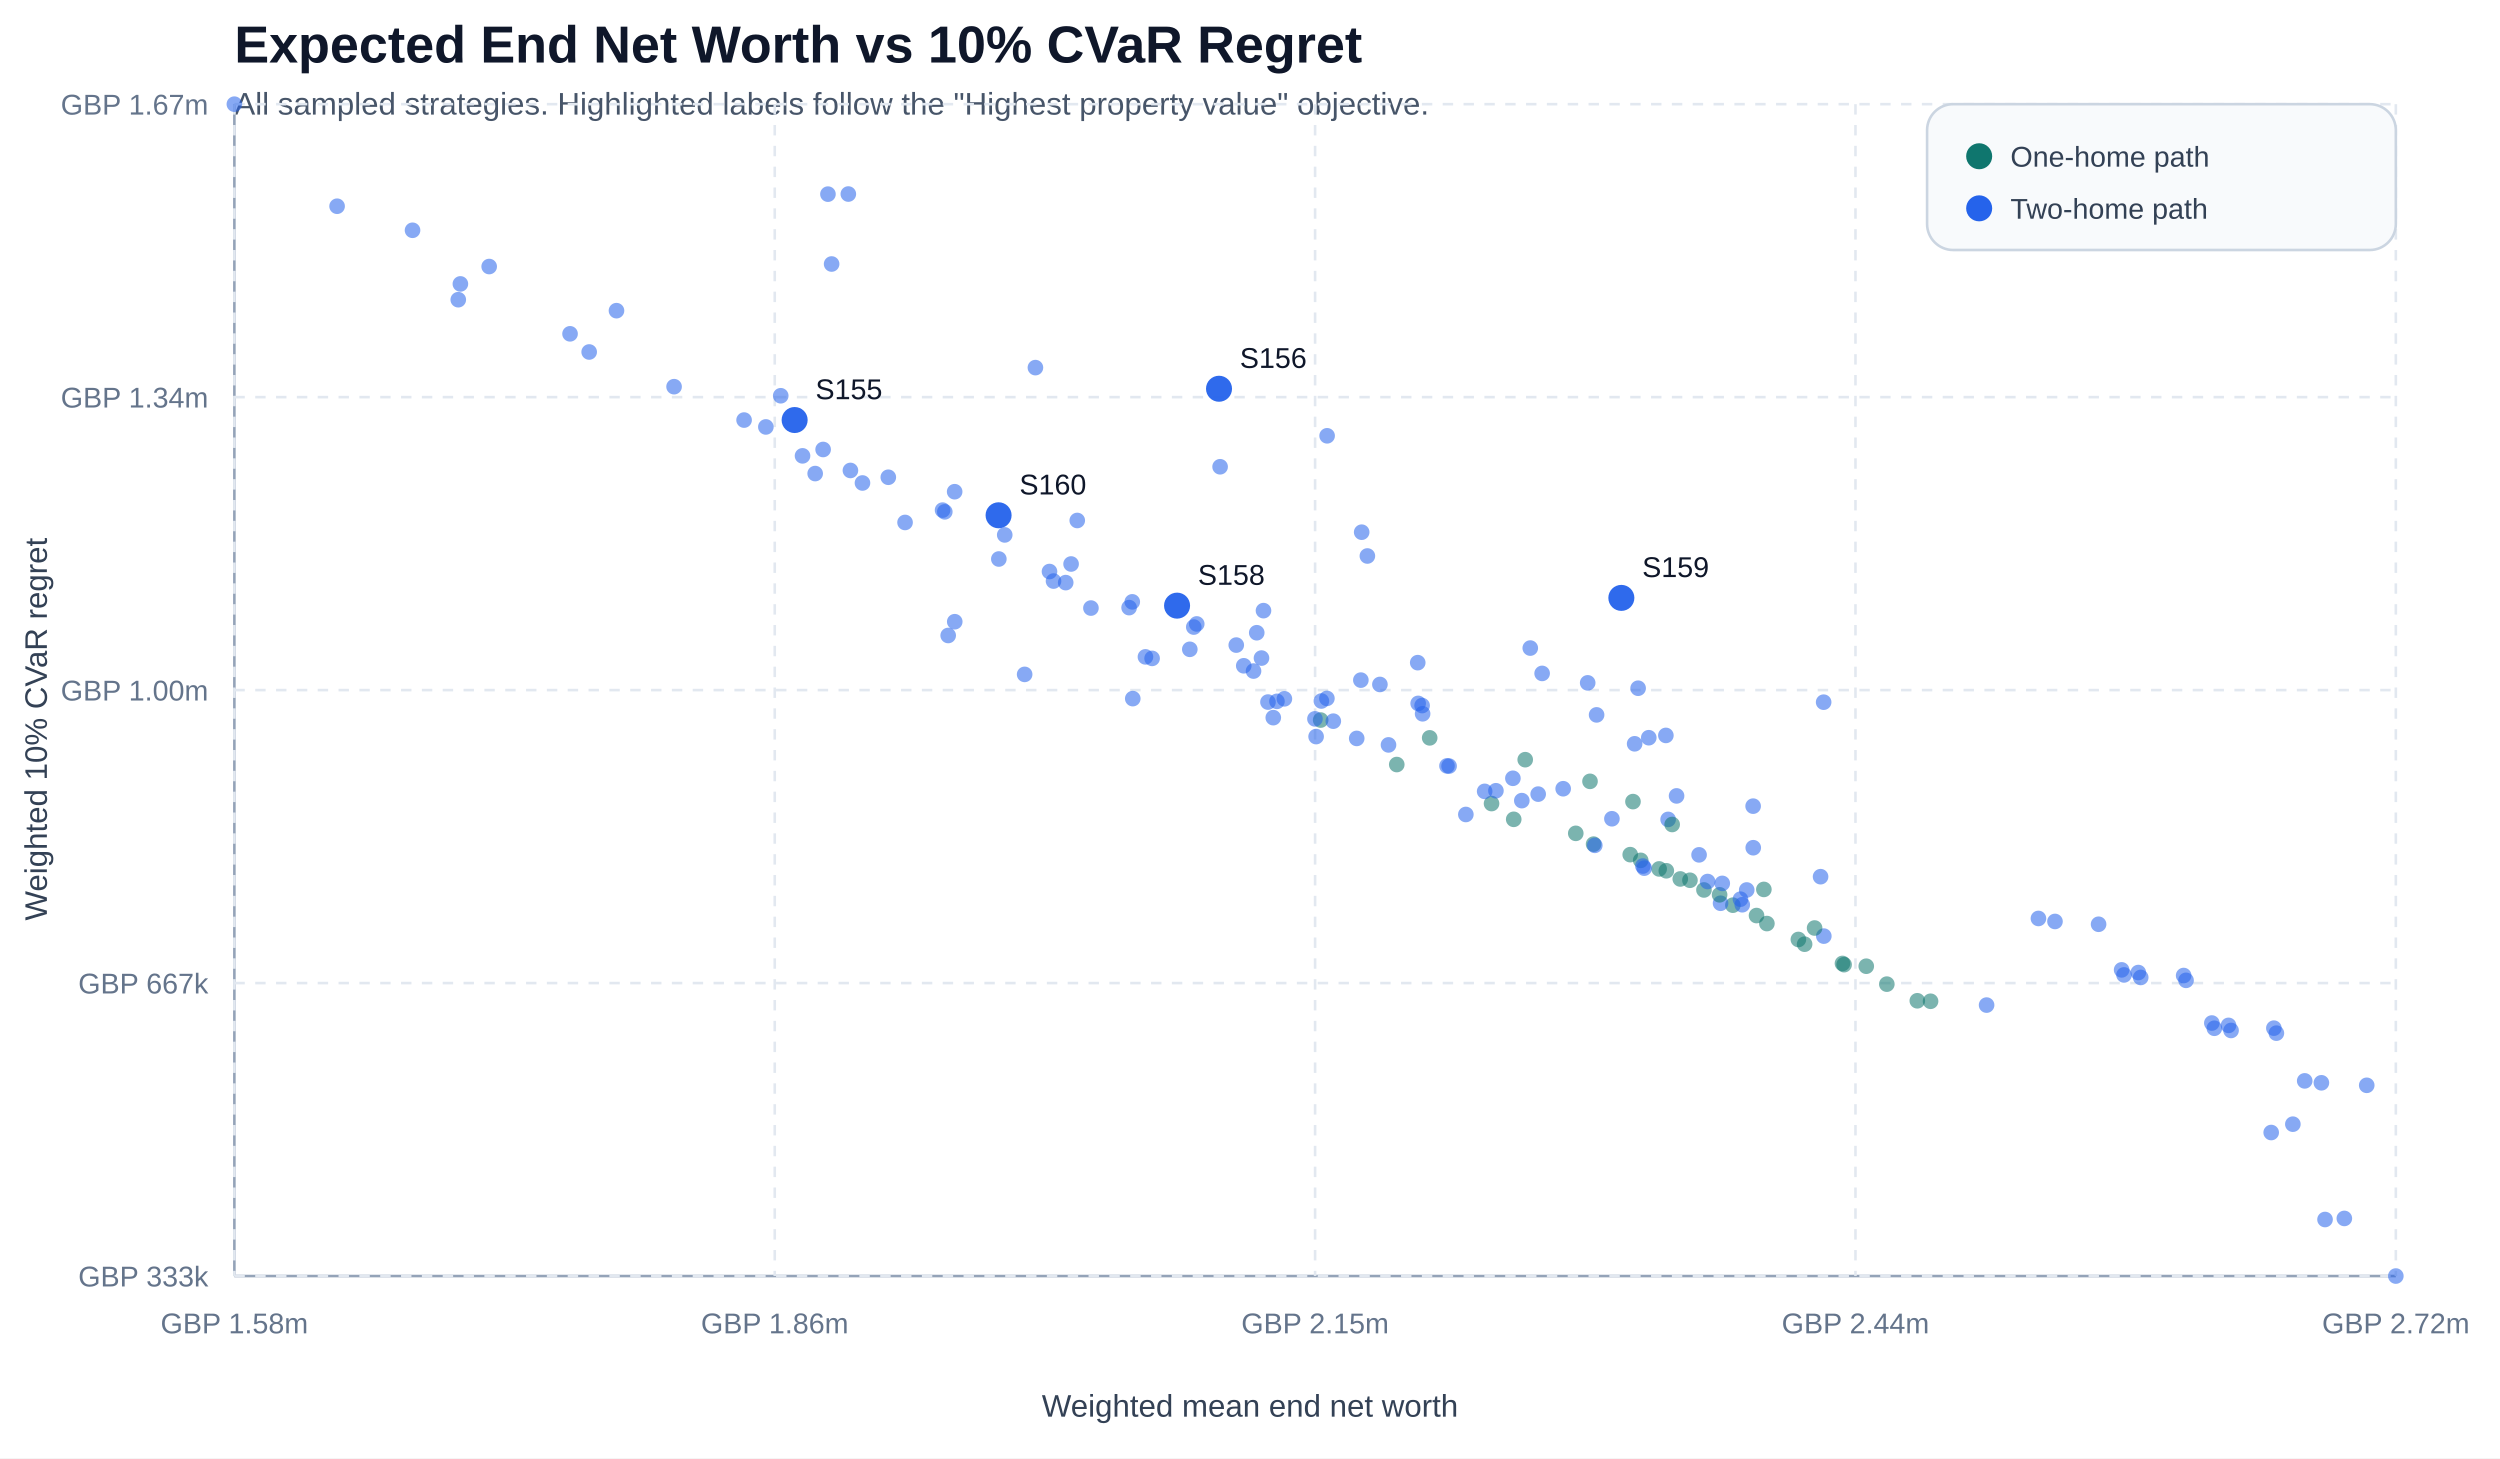
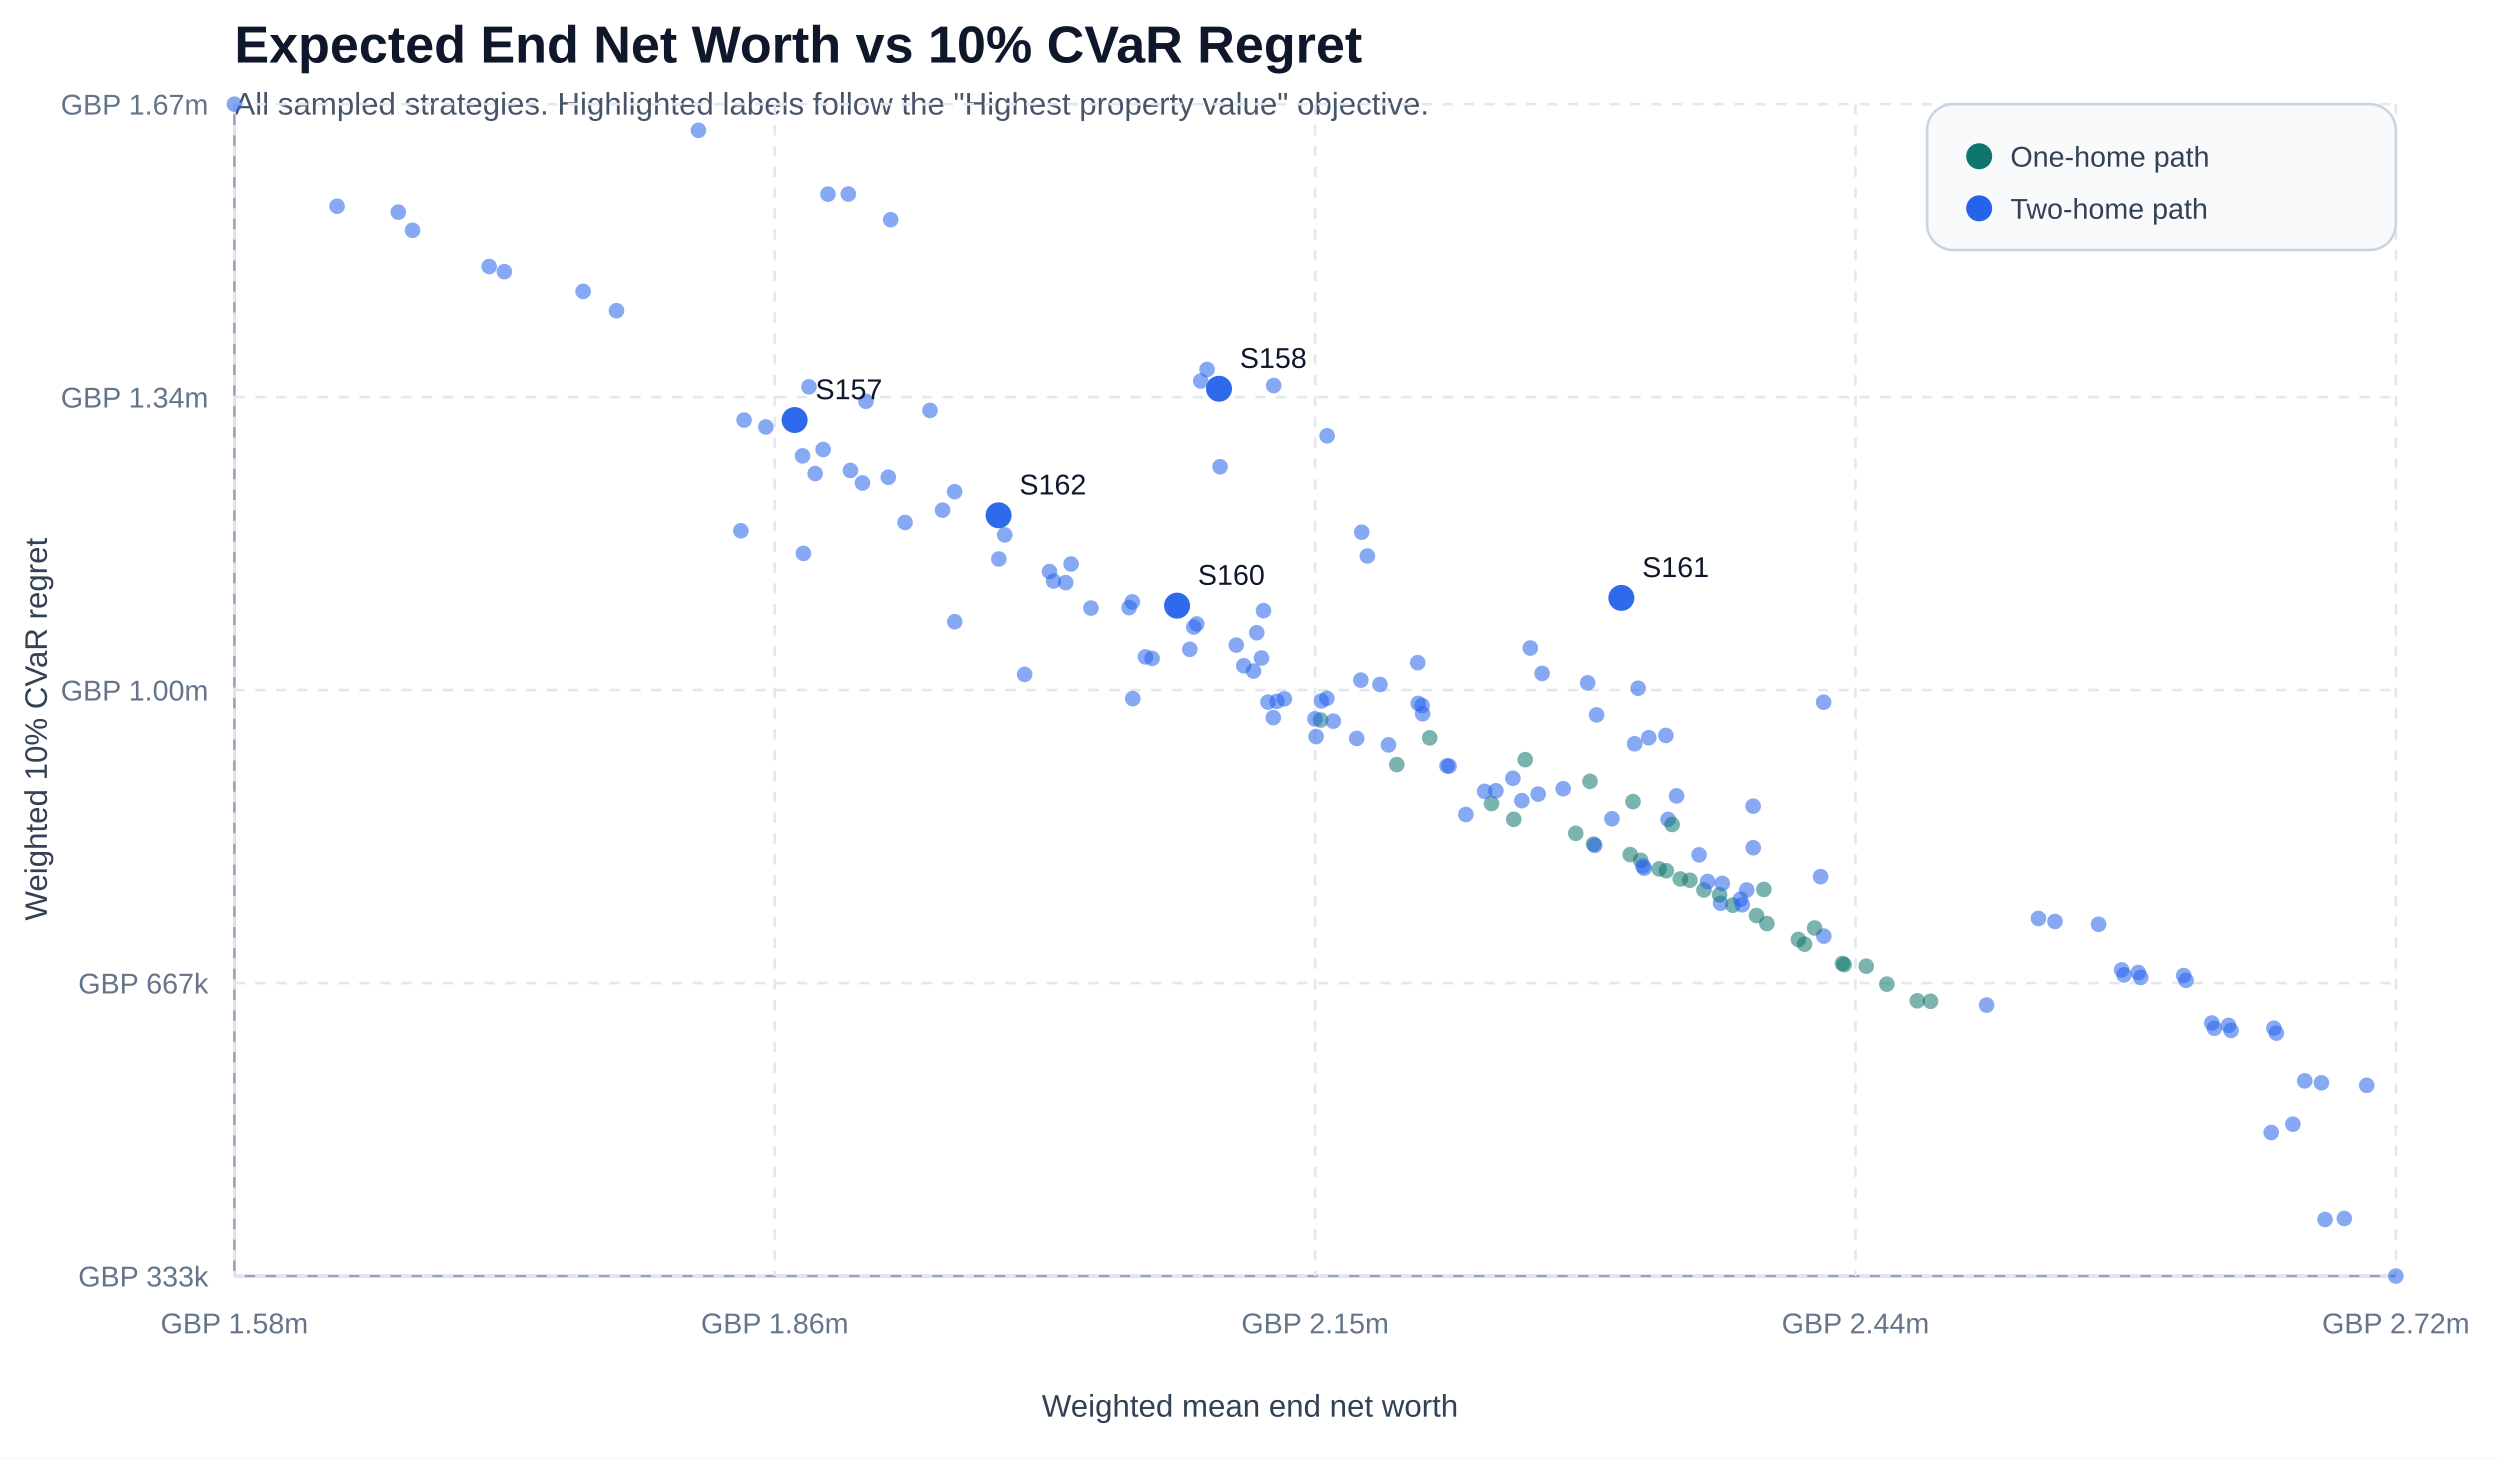
<svg xmlns="http://www.w3.org/2000/svg" width="960" height="560" viewBox="0 0 960 560">
  <rect width="960" height="560" fill="#ffffff" />
  <text x="90" y="24" font-size="20" font-family="Arial, sans-serif" font-weight="700" fill="#0f172a">Expected End Net Worth vs 10% CVaR Regret</text>
  <text x="90" y="44" font-size="12" font-family="Arial, sans-serif" fill="#475569">All sampled strategies. Highlighted labels follow the "Highest property value" objective.</text>
  <line x1="90" y1="490" x2="920" y2="490" stroke="#94a3b8" />
  <line x1="90" y1="40" x2="90" y2="490" stroke="#94a3b8" />
  <line x1="90" y1="40" x2="90" y2="490" stroke="#e2e8f0" stroke-dasharray="4 4" />
  <line x1="90" y1="490" x2="920" y2="490" stroke="#e2e8f0" stroke-dasharray="4 4" />
  <text x="90" y="512" text-anchor="middle" font-size="11" font-family="Arial, sans-serif" fill="#64748b">GBP 1.58m</text>
  <text x="80" y="494" text-anchor="end" font-size="11" font-family="Arial, sans-serif" fill="#64748b">GBP 333k</text>
  <line x1="297.5" y1="40" x2="297.5" y2="490" stroke="#e2e8f0" stroke-dasharray="4 4" />
  <line x1="90" y1="377.5" x2="920" y2="377.5" stroke="#e2e8f0" stroke-dasharray="4 4" />
  <text x="297.5" y="512" text-anchor="middle" font-size="11" font-family="Arial, sans-serif" fill="#64748b">GBP 1.86m</text>
  <text x="80" y="381.5" text-anchor="end" font-size="11" font-family="Arial, sans-serif" fill="#64748b">GBP 667k</text>
  <line x1="505" y1="40" x2="505" y2="490" stroke="#e2e8f0" stroke-dasharray="4 4" />
  <line x1="90" y1="265" x2="920" y2="265" stroke="#e2e8f0" stroke-dasharray="4 4" />
  <text x="505" y="512" text-anchor="middle" font-size="11" font-family="Arial, sans-serif" fill="#64748b">GBP 2.15m</text>
  <text x="80" y="269" text-anchor="end" font-size="11" font-family="Arial, sans-serif" fill="#64748b">GBP 1.00m</text>
  <line x1="712.5" y1="40" x2="712.5" y2="490" stroke="#e2e8f0" stroke-dasharray="4 4" />
  <line x1="90" y1="152.5" x2="920" y2="152.5" stroke="#e2e8f0" stroke-dasharray="4 4" />
  <text x="712.5" y="512" text-anchor="middle" font-size="11" font-family="Arial, sans-serif" fill="#64748b">GBP 2.44m</text>
  <text x="80" y="156.5" text-anchor="end" font-size="11" font-family="Arial, sans-serif" fill="#64748b">GBP 1.34m</text>
  <line x1="920" y1="40" x2="920" y2="490" stroke="#e2e8f0" stroke-dasharray="4 4" />
  <line x1="90" y1="40" x2="920" y2="40" stroke="#e2e8f0" stroke-dasharray="4 4" />
  <text x="920" y="512" text-anchor="middle" font-size="11" font-family="Arial, sans-serif" fill="#64748b">GBP 2.72m</text>
  <text x="80" y="44" text-anchor="end" font-size="11" font-family="Arial, sans-serif" fill="#64748b">GBP 1.67m</text>
  <polyline points="920,490" fill="none" stroke="#0f766e" stroke-width="2.5" />
  <circle cx="536.357" cy="293.584" r="3" fill="#0f766e" opacity="0.55" />
  <circle cx="581.266" cy="314.62" r="3" fill="#0f766e" opacity="0.55" />
  <circle cx="572.752" cy="308.566" r="3" fill="#0f766e" opacity="0.55" />
  <circle cx="611.939" cy="324.148" r="3" fill="#0f766e" opacity="0.55" />
  <circle cx="605.093" cy="320.006" r="3" fill="#0f766e" opacity="0.55" />
  <circle cx="626.005" cy="328.182" r="3" fill="#0f766e" opacity="0.55" />
  <circle cx="630.032" cy="330.374" r="3" fill="#0f766e" opacity="0.55" />
  <circle cx="507.136" cy="276.5" r="3" fill="#0f766e" opacity="0.55" />
  <circle cx="637.111" cy="333.664" r="3" fill="#0f766e" opacity="0.55" />
  <circle cx="548.999" cy="283.337" r="3" fill="#0f766e" opacity="0.55" />
  <circle cx="493.206" cy="268.352" r="3" fill="#2563eb" opacity="0.55" />
  <circle cx="639.868" cy="334.378" r="3" fill="#0f766e" opacity="0.55" />
  <circle cx="556.45" cy="294.17" r="3" fill="#2563eb" opacity="0.55" />
  <circle cx="533.185" cy="286.042" r="3" fill="#2563eb" opacity="0.55" />
  <circle cx="612.4" cy="324.614" r="3" fill="#2563eb" opacity="0.55" />
  <circle cx="645.226" cy="337.518" r="3" fill="#0f766e" opacity="0.55" />
  <circle cx="585.684" cy="291.719" r="3" fill="#0f766e" opacity="0.55" />
  <circle cx="456.886" cy="249.338" r="3" fill="#2563eb" opacity="0.55" />
  <circle cx="555.642" cy="294.105" r="3" fill="#2563eb" opacity="0.55" />
  <circle cx="507.412" cy="269.185" r="3" fill="#2563eb" opacity="0.55" />
  <circle cx="418.918" cy="233.496" r="3" fill="#2563eb" opacity="0.55" />
  <circle cx="584.376" cy="307.441" r="3" fill="#2563eb" opacity="0.55" />
  <circle cx="481.358" cy="257.686" r="3" fill="#2563eb" opacity="0.55" />
  <circle cx="648.939" cy="338.018" r="3" fill="#0f766e" opacity="0.55" />
  <circle cx="654.322" cy="341.744" r="3" fill="#0f766e" opacity="0.55" />
  <circle cx="477.601" cy="255.661" r="3" fill="#2563eb" opacity="0.55" />
  <circle cx="630.873" cy="332.556" r="3" fill="#2563eb" opacity="0.55" />
  <circle cx="484.412" cy="252.699" r="3" fill="#2563eb" opacity="0.55" />
  <circle cx="458.408" cy="240.79" r="3" fill="#2563eb" opacity="0.55" />
  <circle cx="383.555" cy="214.656" r="3" fill="#2563eb" opacity="0.55" />
  <circle cx="433.577" cy="233.325" r="3" fill="#2563eb" opacity="0.55" />
  <circle cx="403.006" cy="219.469" r="3" fill="#2563eb" opacity="0.55" />
  <circle cx="434.98" cy="268.269" r="3" fill="#2563eb" opacity="0.55" />
  <circle cx="610.562" cy="300.037" r="3" fill="#0f766e" opacity="0.55" />
  <circle cx="544.574" cy="270.106" r="3" fill="#2563eb" opacity="0.55" />
  <circle cx="529.886" cy="262.833" r="3" fill="#2563eb" opacity="0.55" />
  <circle cx="411.298" cy="216.575" r="3" fill="#2563eb" opacity="0.55" />
  <circle cx="670.74" cy="341.754" r="3" fill="#2563eb" opacity="0.55" />
  <circle cx="673.203" cy="309.56" r="3" fill="#2563eb" opacity="0.55" />
  <circle cx="511.989" cy="276.93" r="3" fill="#2563eb" opacity="0.55" />
  <circle cx="665.429" cy="347.592" r="3" fill="#0f766e" opacity="0.55" />
  <circle cx="669.032" cy="347.423" r="3" fill="#2563eb" opacity="0.55" />
  <circle cx="590.659" cy="304.942" r="3" fill="#2563eb" opacity="0.55" />
  <circle cx="409.229" cy="223.723" r="3" fill="#2563eb" opacity="0.55" />
  <circle cx="347.541" cy="200.623" r="3" fill="#2563eb" opacity="0.55" />
  <circle cx="673.246" cy="325.525" r="3" fill="#2563eb" opacity="0.55" />
  <circle cx="509.531" cy="268.19" r="3" fill="#2563eb" opacity="0.55" />
  <circle cx="434.792" cy="231.111" r="3" fill="#2563eb" opacity="0.55" />
  <circle cx="660.694" cy="346.85" r="3" fill="#2563eb" opacity="0.55" />
  <circle cx="361.945" cy="195.886" r="3" fill="#2563eb" opacity="0.55" />
  <circle cx="385.816" cy="205.407" r="3" fill="#2563eb" opacity="0.55" />
  <circle cx="600.258" cy="302.873" r="3" fill="#2563eb" opacity="0.55" />
  <circle cx="643.803" cy="305.628" r="3" fill="#2563eb" opacity="0.55" />
  <circle cx="920" cy="490" r="3" fill="#2563eb" opacity="0.55" />
  <circle cx="668.329" cy="345.286" r="3" fill="#2563eb" opacity="0.55" />
  <circle cx="618.974" cy="314.402" r="3" fill="#2563eb" opacity="0.55" />
  <circle cx="633.128" cy="283.283" r="3" fill="#2563eb" opacity="0.55" />
  <circle cx="490.347" cy="269.316" r="3" fill="#2563eb" opacity="0.55" />
  <circle cx="652.444" cy="328.262" r="3" fill="#2563eb" opacity="0.55" />
  <circle cx="592.178" cy="258.593" r="3" fill="#2563eb" opacity="0.55" />
  <circle cx="639.697" cy="282.403" r="3" fill="#2563eb" opacity="0.55" />
  <circle cx="678.488" cy="354.647" r="3" fill="#0f766e" opacity="0.55" />
  <circle cx="580.952" cy="298.865" r="3" fill="#2563eb" opacity="0.55" />
  <circle cx="640.558" cy="314.653" r="3" fill="#2563eb" opacity="0.55" />
  <circle cx="900.225" cy="467.879" r="3" fill="#2563eb" opacity="0.55" />
  <circle cx="700.348" cy="359.465" r="3" fill="#2563eb" opacity="0.55" />
  <circle cx="892.812" cy="468.293" r="3" fill="#2563eb" opacity="0.55" />
  <circle cx="520.978" cy="283.553" r="3" fill="#2563eb" opacity="0.55" />
  <circle cx="562.885" cy="312.762" r="3" fill="#2563eb" opacity="0.55" />
  <circle cx="341.109" cy="183.266" r="3" fill="#2563eb" opacity="0.55" />
  <circle cx="660.326" cy="343.607" r="3" fill="#0f766e" opacity="0.55" />
  <circle cx="629.04" cy="264.281" r="3" fill="#2563eb" opacity="0.55" />
  <circle cx="504.938" cy="276.045" r="3" fill="#2563eb" opacity="0.55" />
  <circle cx="872.139" cy="434.892" r="3" fill="#2563eb" opacity="0.55" />
  <circle cx="880.457" cy="431.684" r="3" fill="#2563eb" opacity="0.55" />
  <circle cx="326.561" cy="180.656" r="3" fill="#2563eb" opacity="0.55" />
  <circle cx="313.028" cy="181.851" r="3" fill="#2563eb" opacity="0.55" />
  <circle cx="908.824" cy="416.758" r="3" fill="#2563eb" opacity="0.55" />
  <circle cx="331.189" cy="185.466" r="3" fill="#2563eb" opacity="0.55" />
  <circle cx="587.624" cy="248.859" r="3" fill="#2563eb" opacity="0.55" />
  <circle cx="891.417" cy="415.797" r="3" fill="#2563eb" opacity="0.55" />
  <circle cx="609.672" cy="262.217" r="3" fill="#2563eb" opacity="0.55" />
  <circle cx="692.968" cy="362.573" r="3" fill="#0f766e" opacity="0.55" />
  <circle cx="474.724" cy="247.715" r="3" fill="#2563eb" opacity="0.55" />
-   <circle cx="362.801" cy="196.547" r="3" fill="#2563eb" opacity="0.55" />
  <circle cx="885.004" cy="415.056" r="3" fill="#2563eb" opacity="0.55" />
  <circle cx="661.35" cy="339.225" r="3" fill="#2563eb" opacity="0.55" />
  <circle cx="655.727" cy="338.509" r="3" fill="#2563eb" opacity="0.55" />
  <circle cx="294.089" cy="163.942" r="3" fill="#2563eb" opacity="0.55" />
  <circle cx="613.092" cy="274.515" r="3" fill="#2563eb" opacity="0.55" />
  <circle cx="627.702" cy="285.619" r="3" fill="#2563eb" opacity="0.55" />
  <circle cx="874.133" cy="396.731" r="3" fill="#2563eb" opacity="0.55" />
  <circle cx="525.074" cy="213.501" r="3" fill="#2563eb" opacity="0.55" />
  <circle cx="873.165" cy="394.814" r="3" fill="#2563eb" opacity="0.55" />
  <circle cx="285.73" cy="161.307" r="3" fill="#2563eb" opacity="0.55" />
  <circle cx="485.18" cy="234.486" r="3" fill="#2563eb" opacity="0.55" />
  <circle cx="316.08" cy="172.604" r="3" fill="#2563eb" opacity="0.55" />
  <circle cx="856.726" cy="395.698" r="3" fill="#2563eb" opacity="0.55" />
  <circle cx="570.106" cy="303.885" r="3" fill="#2563eb" opacity="0.55" />
  <circle cx="855.759" cy="393.746" r="3" fill="#2563eb" opacity="0.55" />
  <circle cx="574.432" cy="303.65" r="3" fill="#2563eb" opacity="0.55" />
  <circle cx="850.313" cy="394.852" r="3" fill="#2563eb" opacity="0.55" />
  <circle cx="849.345" cy="392.844" r="3" fill="#2563eb" opacity="0.55" />
  <circle cx="708.137" cy="370.435" r="3" fill="#0f766e" opacity="0.55" />
  <circle cx="762.85" cy="385.955" r="3" fill="#2563eb" opacity="0.55" />
  <circle cx="522.567" cy="261.167" r="3" fill="#2563eb" opacity="0.55" />
  <circle cx="839.442" cy="376.455" r="3" fill="#2563eb" opacity="0.55" />
  <circle cx="699.1" cy="336.646" r="3" fill="#2563eb" opacity="0.55" />
  <circle cx="838.519" cy="374.605" r="3" fill="#2563eb" opacity="0.55" />
  <circle cx="442.407" cy="252.821" r="3" fill="#2563eb" opacity="0.55" />
  <circle cx="822.035" cy="375.343" r="3" fill="#2563eb" opacity="0.55" />
  <circle cx="439.851" cy="252.237" r="3" fill="#2563eb" opacity="0.55" />
  <circle cx="821.115" cy="373.46" r="3" fill="#2563eb" opacity="0.55" />
  <circle cx="544.408" cy="254.459" r="3" fill="#2563eb" opacity="0.55" />
  <circle cx="546.088" cy="270.938" r="3" fill="#2563eb" opacity="0.55" />
  <circle cx="815.622" cy="374.372" r="3" fill="#2563eb" opacity="0.55" />
  <circle cx="814.703" cy="372.432" r="3" fill="#2563eb" opacity="0.55" />
  <circle cx="627.063" cy="307.816" r="3" fill="#0f766e" opacity="0.55" />
  <circle cx="631.384" cy="333.375" r="3" fill="#2563eb" opacity="0.55" />
  <circle cx="366.622" cy="238.738" r="3" fill="#2563eb" opacity="0.55" />
  <circle cx="468.519" cy="179.238" r="3" fill="#2563eb" opacity="0.55" />
  <circle cx="522.884" cy="204.362" r="3" fill="#2563eb" opacity="0.55" />
  <circle cx="741.334" cy="384.488" r="3" fill="#0f766e" opacity="0.55" />
  <circle cx="736.248" cy="384.299" r="3" fill="#0f766e" opacity="0.55" />
  <circle cx="482.589" cy="242.973" r="3" fill="#2563eb" opacity="0.55" />
  <circle cx="805.856" cy="354.913" r="3" fill="#2563eb" opacity="0.55" />
  <circle cx="459.547" cy="239.593" r="3" fill="#2563eb" opacity="0.55" />
  <circle cx="724.542" cy="377.911" r="3" fill="#0f766e" opacity="0.55" />
  <circle cx="789.113" cy="353.842" r="3" fill="#2563eb" opacity="0.55" />
  <circle cx="674.506" cy="351.573" r="3" fill="#0f766e" opacity="0.55" />
  <circle cx="782.758" cy="352.689" r="3" fill="#2563eb" opacity="0.55" />
  <circle cx="716.645" cy="371.027" r="3" fill="#0f766e" opacity="0.55" />
  <circle cx="707.506" cy="369.962" r="3" fill="#0f766e" opacity="0.55" />
-   <circle cx="258.844" cy="148.486" r="3" fill="#2563eb" opacity="0.55" />
  <circle cx="690.578" cy="360.757" r="3" fill="#0f766e" opacity="0.55" />
-   <circle cx="413.666" cy="199.865" r="3" fill="#2563eb" opacity="0.55" />
  <circle cx="696.806" cy="356.356" r="3" fill="#0f766e" opacity="0.55" />
  <circle cx="488.939" cy="275.579" r="3" fill="#2563eb" opacity="0.55" />
  <circle cx="505.385" cy="282.846" r="3" fill="#2563eb" opacity="0.55" />
-   <circle cx="218.898" cy="128.186" r="3" fill="#2563eb" opacity="0.55" />
  <circle cx="677.325" cy="341.54" r="3" fill="#0f766e" opacity="0.55" />
-   <circle cx="397.6" cy="141.167" r="3" fill="#2563eb" opacity="0.55" />
  <circle cx="642.112" cy="316.605" r="3" fill="#0f766e" opacity="0.55" />
-   <circle cx="364.104" cy="244.027" r="3" fill="#2563eb" opacity="0.55" />
  <circle cx="393.461" cy="258.964" r="3" fill="#2563eb" opacity="0.55" />
  <circle cx="700.278" cy="269.639" r="3" fill="#2563eb" opacity="0.55" />
  <circle cx="404.552" cy="223.127" r="3" fill="#2563eb" opacity="0.55" />
  <circle cx="546.282" cy="274.095" r="3" fill="#2563eb" opacity="0.55" />
-   <circle cx="319.341" cy="101.377" r="3" fill="#2563eb" opacity="0.55" />
-   <circle cx="226.245" cy="135.163" r="3" fill="#2563eb" opacity="0.55" />
-   <circle cx="299.799" cy="151.971" r="3" fill="#2563eb" opacity="0.55" />
  <circle cx="622.601" cy="229.591" r="5" fill="#2563eb" opacity="0.95" />
-   <text x="630.601" y="221.591" font-size="11" font-family="Arial, sans-serif" fill="#0f172a">S159</text>
-   <circle cx="176.788" cy="109.023" r="3" fill="#2563eb" opacity="0.55" />
+   <text x="630.601" y="221.591" font-size="11" font-family="Arial, sans-serif" fill="#0f172a">S161</text>
  <circle cx="486.902" cy="269.593" r="3" fill="#2563eb" opacity="0.55" />
+   <circle cx="461.087" cy="146.311" r="3" fill="#2563eb" opacity="0.55" />
+   <circle cx="332.522" cy="154.1" r="3" fill="#2563eb" opacity="0.55" />
  <circle cx="451.993" cy="232.566" r="5" fill="#2563eb" opacity="0.95" />
-   <text x="459.993" y="224.566" font-size="11" font-family="Arial, sans-serif" fill="#0f172a">S158</text>
-   <circle cx="175.976" cy="115.087" r="3" fill="#2563eb" opacity="0.55" />
+   <text x="459.993" y="224.566" font-size="11" font-family="Arial, sans-serif" fill="#0f172a">S160</text>
+   <circle cx="284.484" cy="203.813" r="3" fill="#2563eb" opacity="0.55" />
  <circle cx="509.613" cy="167.347" r="3" fill="#2563eb" opacity="0.55" />
+   <circle cx="463.509" cy="141.868" r="3" fill="#2563eb" opacity="0.55" />
+   <circle cx="489.105" cy="148.053" r="3" fill="#2563eb" opacity="0.55" />
+   <circle cx="308.525" cy="212.506" r="3" fill="#2563eb" opacity="0.55" />
  <circle cx="383.457" cy="197.872" r="5" fill="#2563eb" opacity="0.95" />
-   <text x="391.457" y="189.872" font-size="11" font-family="Arial, sans-serif" fill="#0f172a">S160</text>
+   <text x="391.457" y="189.872" font-size="11" font-family="Arial, sans-serif" fill="#0f172a">S162</text>
  <circle cx="366.585" cy="188.816" r="3" fill="#2563eb" opacity="0.55" />
  <circle cx="468.102" cy="149.28" r="5" fill="#2563eb" opacity="0.95" />
-   <text x="476.102" y="141.28" font-size="11" font-family="Arial, sans-serif" fill="#0f172a">S156</text>
+   <text x="476.102" y="141.28" font-size="11" font-family="Arial, sans-serif" fill="#0f172a">S158</text>
+   <circle cx="357.123" cy="157.594" r="3" fill="#2563eb" opacity="0.55" />
+   <circle cx="310.607" cy="148.556" r="3" fill="#2563eb" opacity="0.55" />
  <circle cx="308.172" cy="175.047" r="3" fill="#2563eb" opacity="0.55" />
+   <circle cx="342.029" cy="84.367" r="3" fill="#2563eb" opacity="0.55" />
+   <circle cx="223.911" cy="111.892" r="3" fill="#2563eb" opacity="0.55" />
  <circle cx="305.141" cy="161.291" r="5" fill="#2563eb" opacity="0.95" />
-   <text x="313.141" y="153.291" font-size="11" font-family="Arial, sans-serif" fill="#0f172a">S155</text>
+   <text x="313.141" y="153.291" font-size="11" font-family="Arial, sans-serif" fill="#0f172a">S157</text>
  <circle cx="236.728" cy="119.298" r="3" fill="#2563eb" opacity="0.55" />
+   <circle cx="268.195" cy="50.037" r="3" fill="#2563eb" opacity="0.55" />
+   <circle cx="152.951" cy="81.459" r="3" fill="#2563eb" opacity="0.55" />
+   <circle cx="193.678" cy="104.325" r="3" fill="#2563eb" opacity="0.55" />
  <circle cx="325.758" cy="74.51" r="3" fill="#2563eb" opacity="0.55" />
  <circle cx="317.931" cy="74.55" r="3" fill="#2563eb" opacity="0.55" />
  <circle cx="187.846" cy="102.351" r="3" fill="#2563eb" opacity="0.55" />
  <circle cx="158.413" cy="88.43" r="3" fill="#2563eb" opacity="0.55" />
  <circle cx="129.443" cy="79.194" r="3" fill="#2563eb" opacity="0.55" />
  <circle cx="90" cy="40" r="3" fill="#2563eb" opacity="0.55" />
  <text x="480" y="544" text-anchor="middle" font-size="12" font-family="Arial, sans-serif" fill="#334155">Weighted mean end net worth</text>
  <text x="18" y="280" transform="rotate(-90 18 280)" text-anchor="middle" font-size="12" font-family="Arial, sans-serif" fill="#334155">Weighted 10% CVaR regret</text>
  <rect x="740" y="40" width="180" height="56" rx="10" fill="#f8fafc" stroke="#cbd5e1" />
  <circle cx="760" cy="60" r="5" fill="#0f766e" />
  <text x="772" y="64" font-size="11" font-family="Arial, sans-serif" fill="#334155">One-home path</text>
  <circle cx="760" cy="80" r="5" fill="#2563eb" />
  <text x="772" y="84" font-size="11" font-family="Arial, sans-serif" fill="#334155">Two-home path</text>
</svg>
